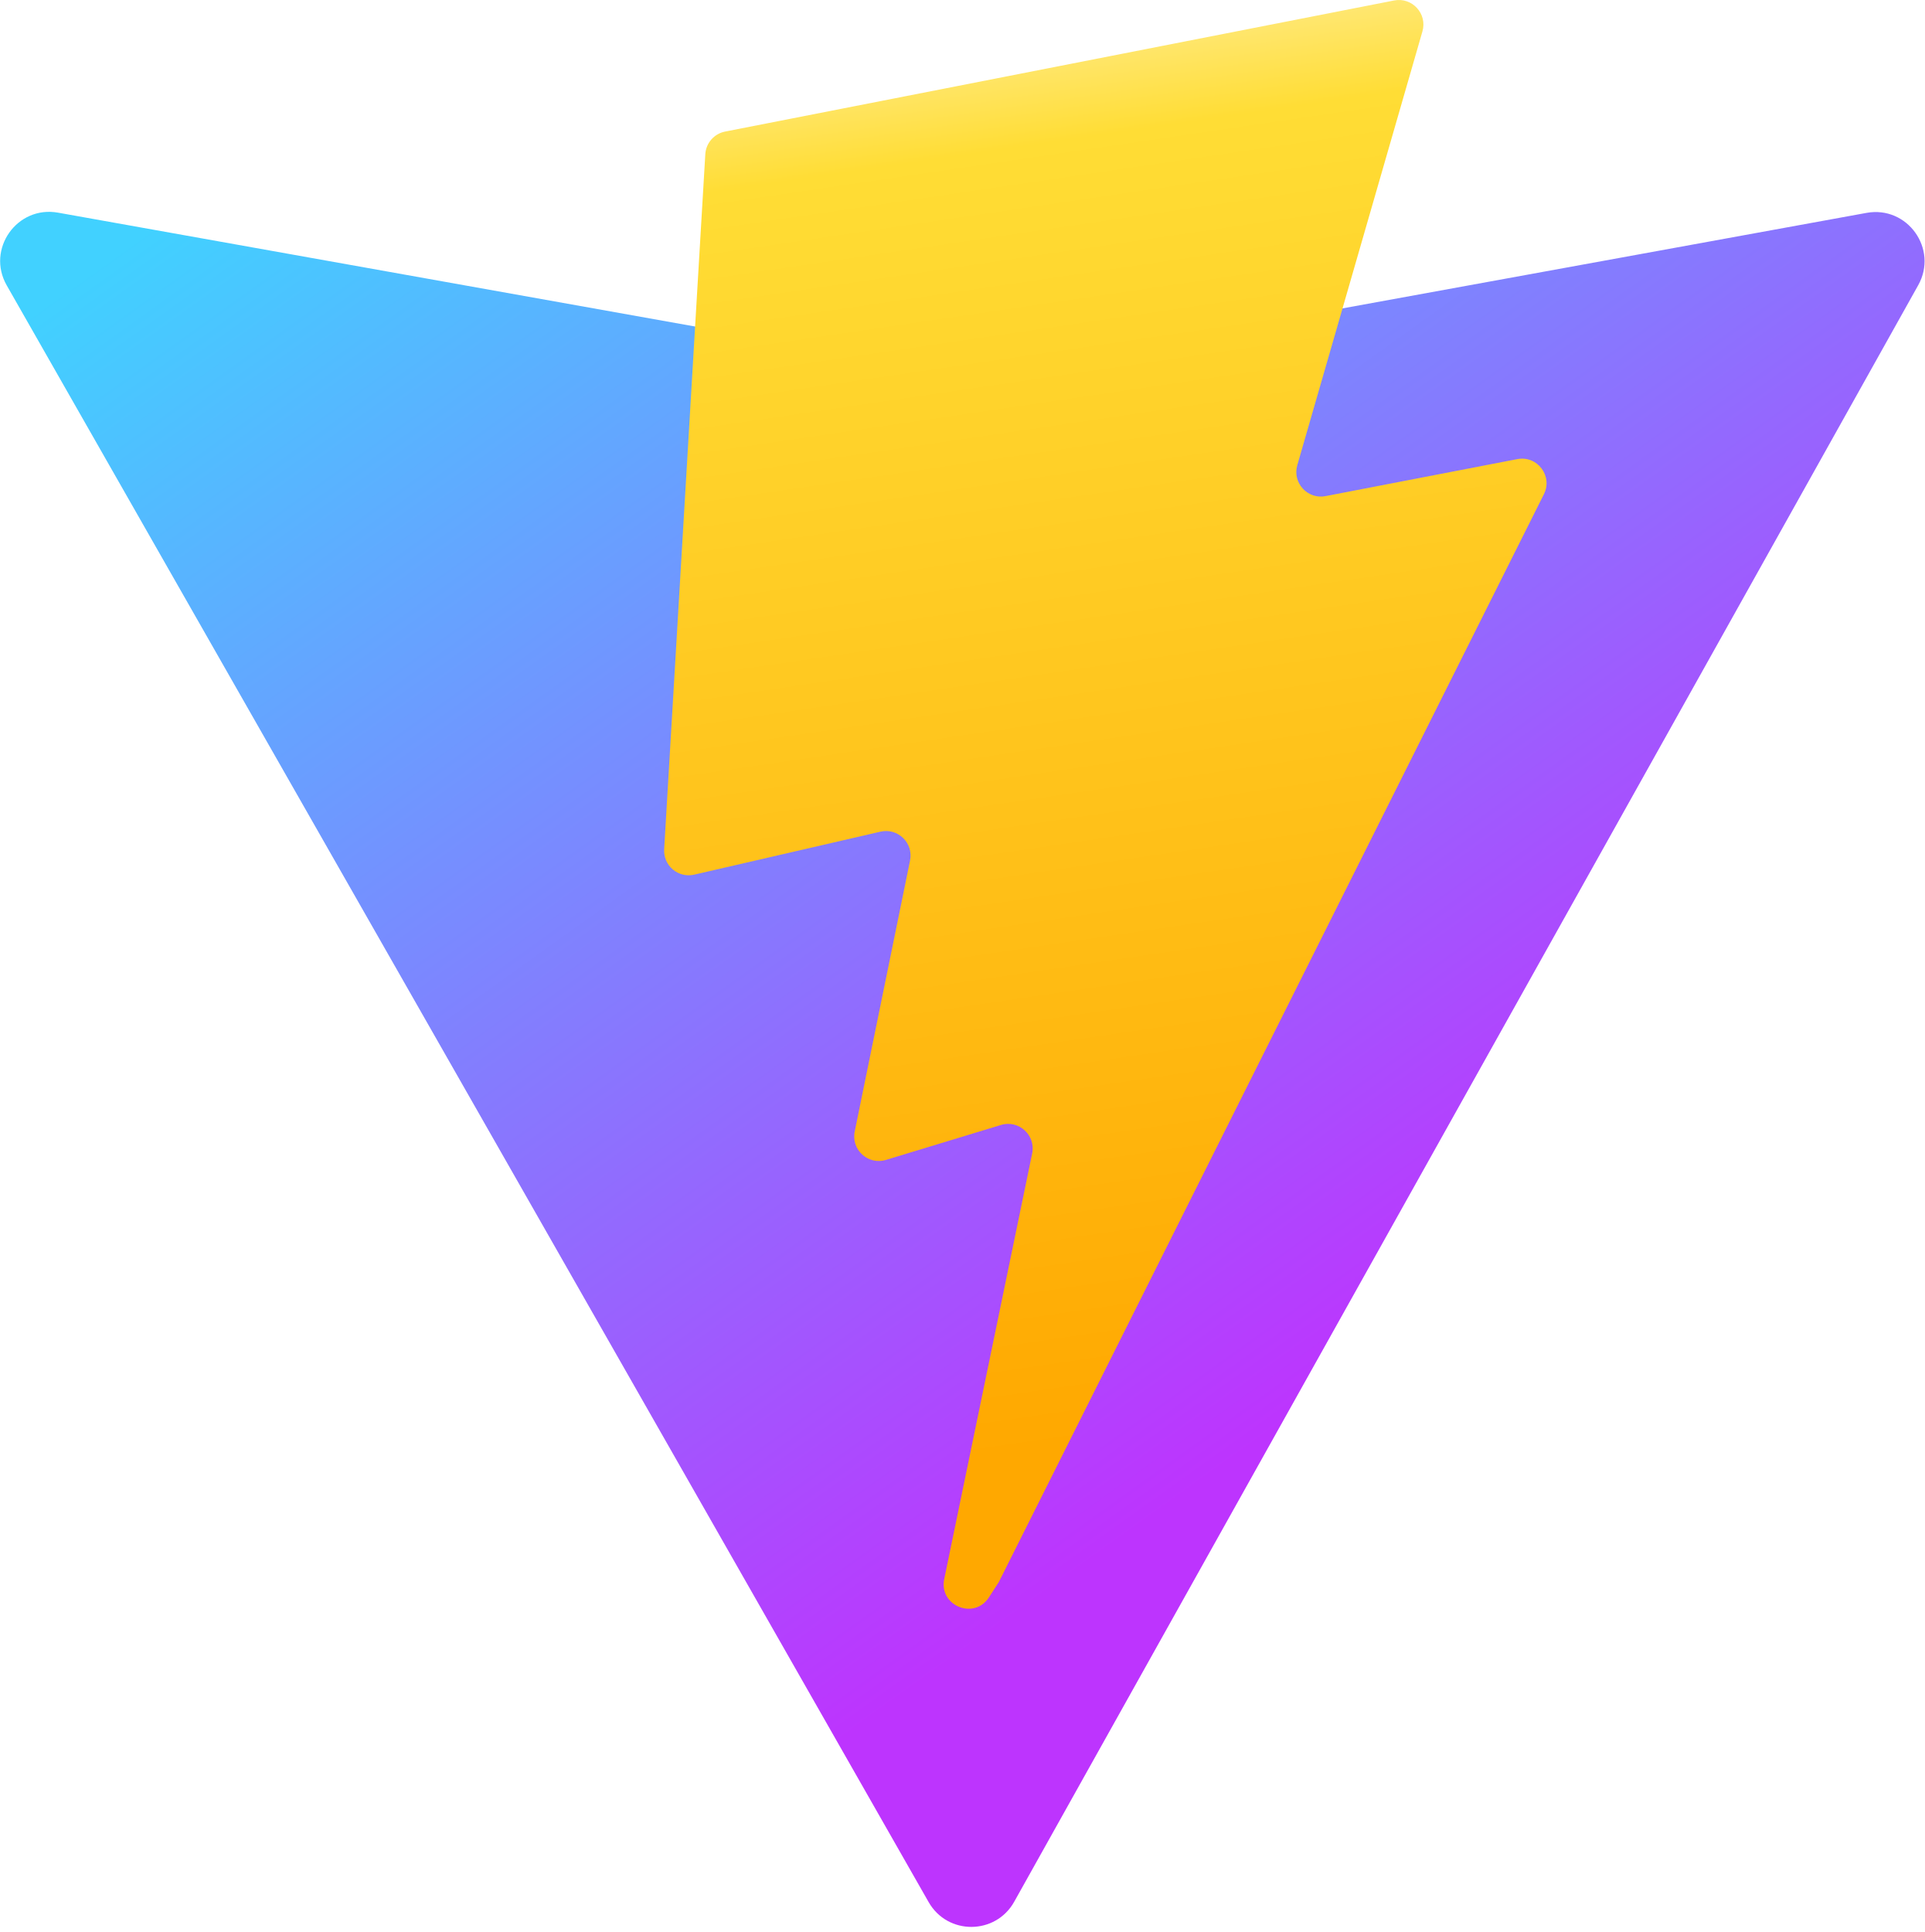
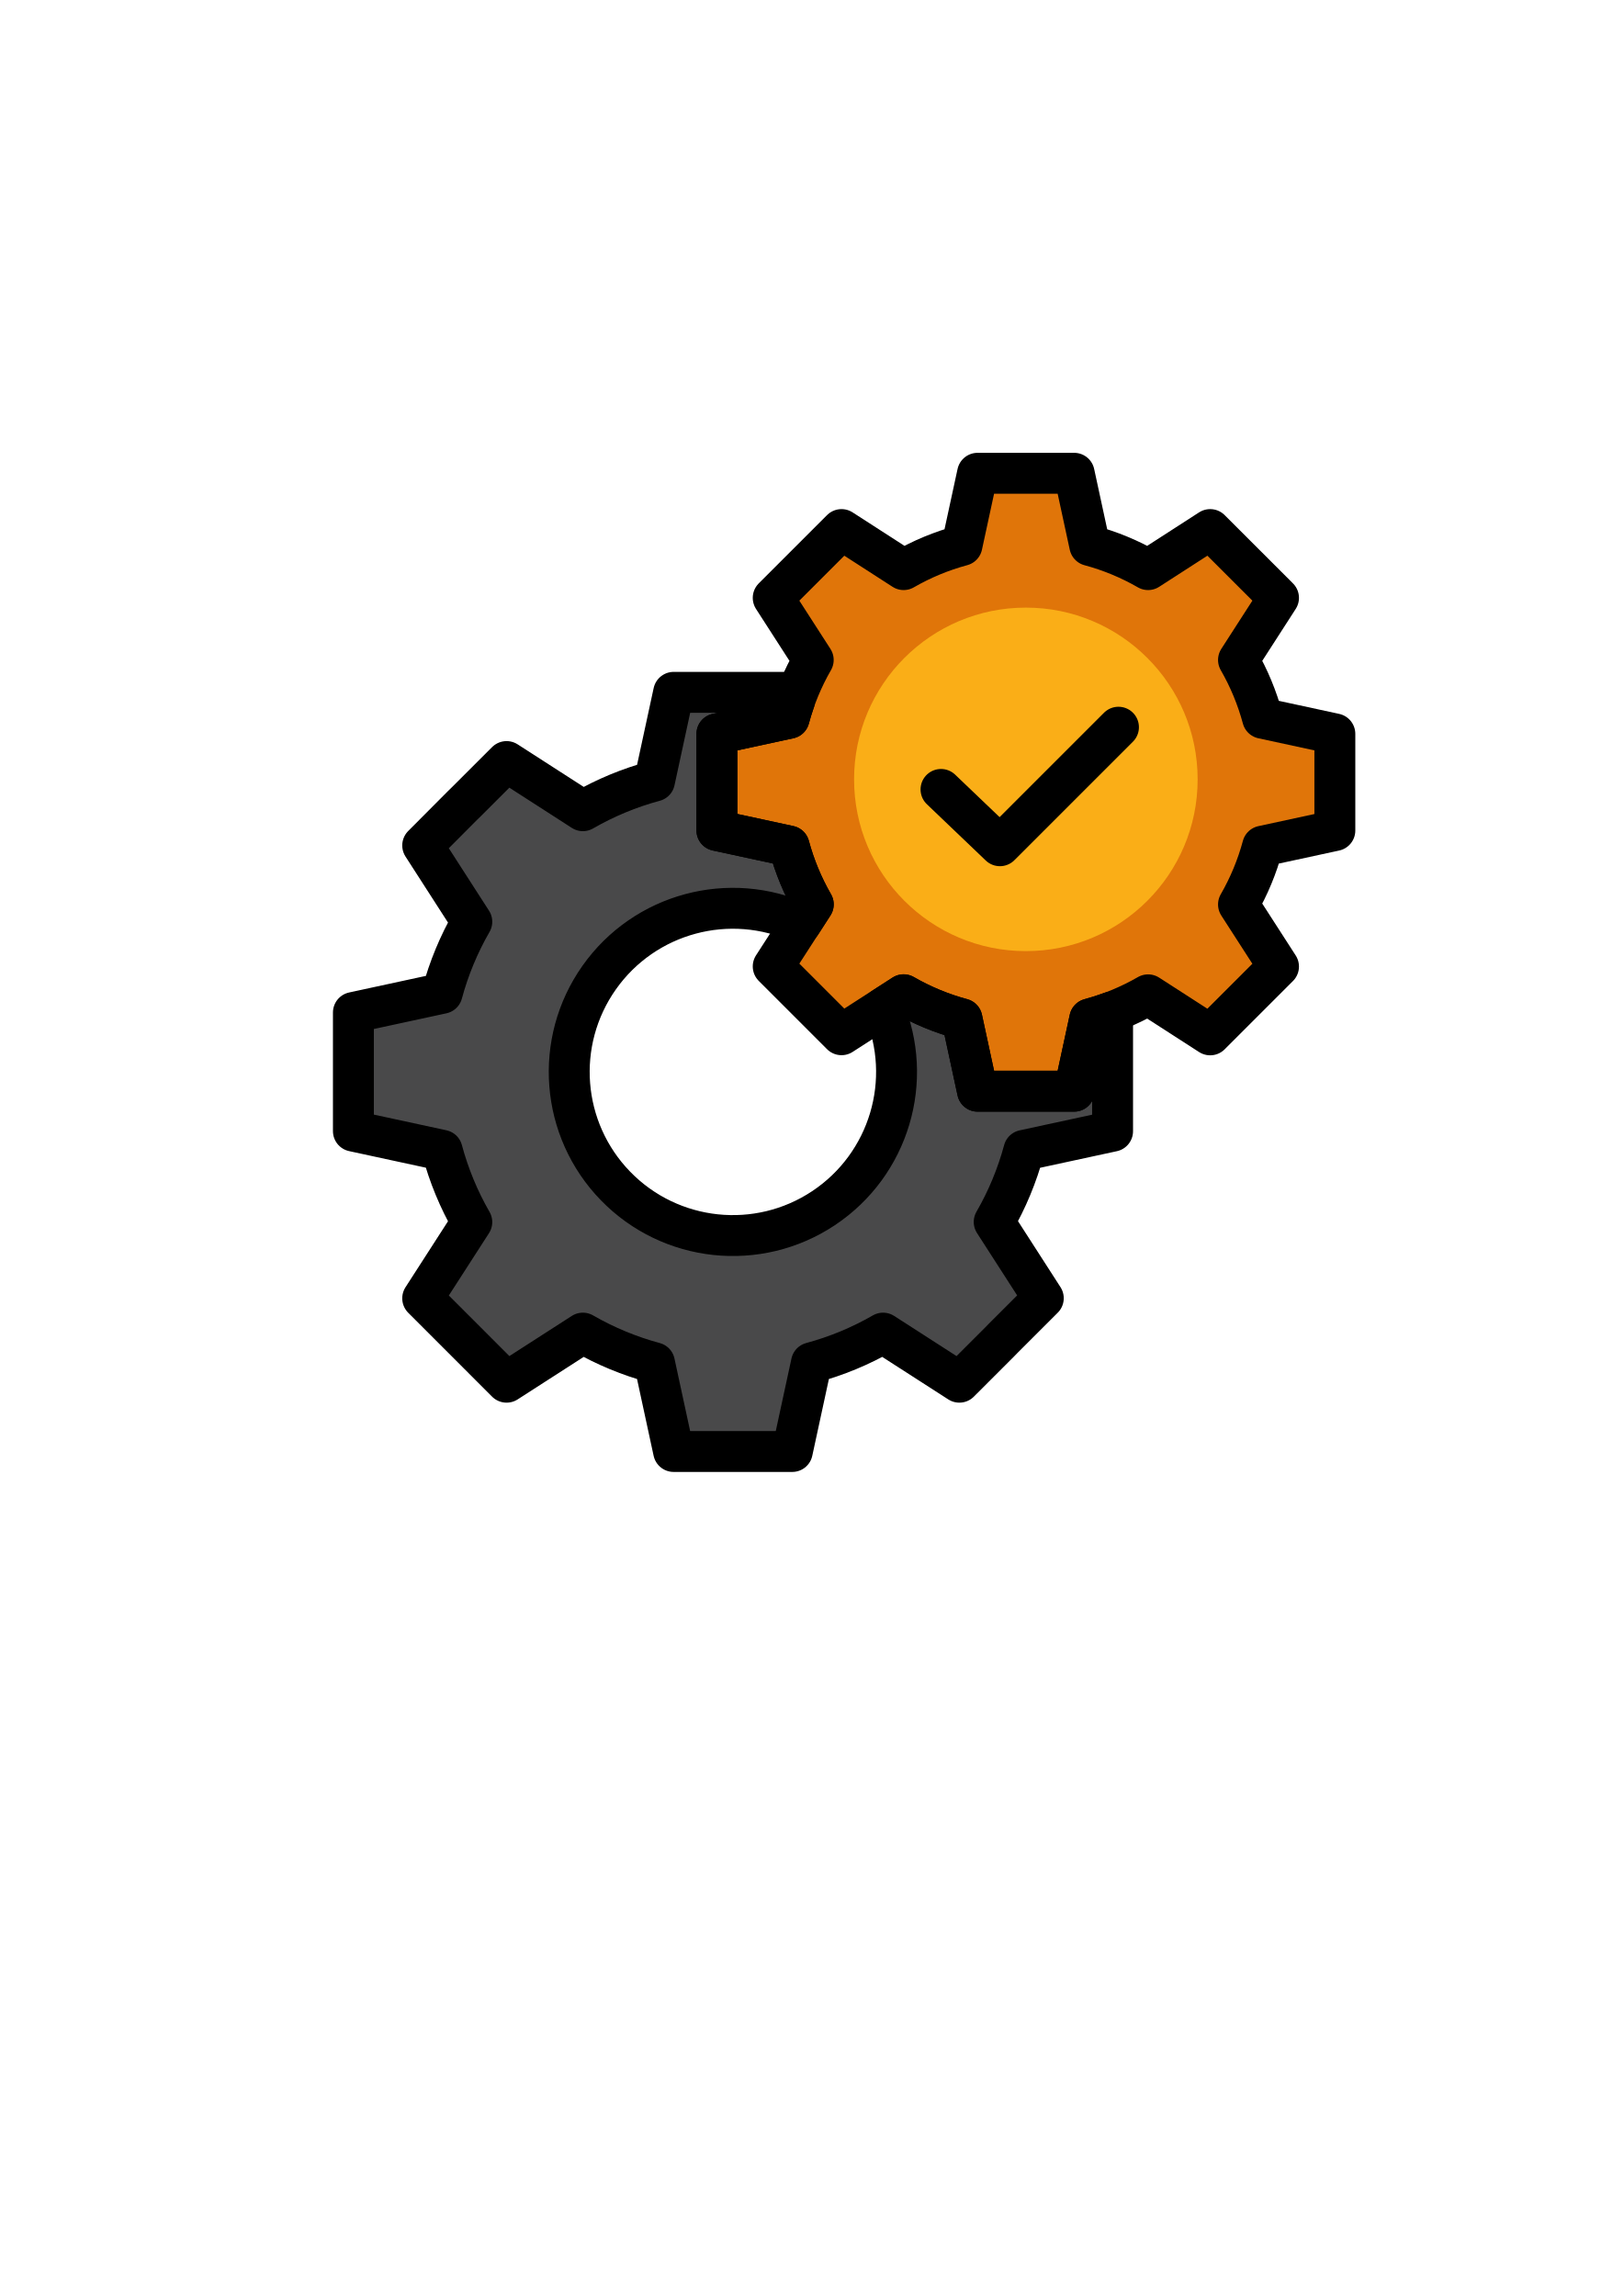
- <svg xmlns="http://www.w3.org/2000/svg" aria-hidden="true" role="img" class="iconify iconify--logos" width="31.88" height="32" preserveAspectRatio="xMidYMid meet" viewBox="0 0 256 257">
-   <defs>
-     <linearGradient id="IconifyId1813088fe1fbc01fb466" x1="-.828%" x2="57.636%" y1="7.652%" y2="78.411%">
-       <stop offset="0%" stop-color="#41D1FF" />
-       <stop offset="100%" stop-color="#BD34FE" />
-     </linearGradient>
-     <linearGradient id="IconifyId1813088fe1fbc01fb467" x1="43.376%" x2="50.316%" y1="2.242%" y2="89.03%">
-       <stop offset="0%" stop-color="#FFEA83" />
-       <stop offset="8.333%" stop-color="#FFDD35" />
-       <stop offset="100%" stop-color="#FFA800" />
-     </linearGradient>
+ <svg xmlns="http://www.w3.org/2000/svg" width="210mm" height="297mm" viewBox="0 0 210 297" version="1.1" id="svg1" xml:space="preserve">
+   <defs id="defs1">
+     <style id="style1">.cls-1{fill:#49494a;}.cls-2{fill:#ffc43d;}.cls-3{fill:none;stroke:#000;stroke-linecap:round;stroke-linejoin:round;stroke-width:20px;}.cls-4{fill:#faae17;}</style>
  </defs>
-   <path fill="url(#IconifyId1813088fe1fbc01fb466)" d="M255.153 37.938L134.897 252.976c-2.483 4.44-8.862 4.466-11.382.048L.875 37.958c-2.746-4.814 1.371-10.646 6.827-9.67l120.385 21.517a6.537 6.537 0 0 0 2.322-.004l117.867-21.483c5.438-.991 9.574 4.796 6.877 9.62Z" />
-   <path fill="url(#IconifyId1813088fe1fbc01fb467)" d="M185.432.063L96.44 17.501a3.268 3.268 0 0 0-2.634 3.014l-5.474 92.456a3.268 3.268 0 0 0 3.997 3.378l24.777-5.718c2.318-.535 4.413 1.507 3.936 3.838l-7.361 36.047c-.495 2.426 1.782 4.5 4.151 3.78l15.304-4.649c2.372-.72 4.652 1.36 4.15 3.788l-11.698 56.621c-.732 3.542 3.979 5.473 5.943 2.437l1.313-2.028l72.516-144.72c1.215-2.423-.88-5.186-3.54-4.672l-25.505 4.922c-2.396.462-4.435-1.77-3.759-4.114l16.646-57.705c.677-2.35-1.37-4.583-3.769-4.113Z" />
+   <g id="layer1">
+     <g id="g1" transform="matrix(0.2645833,0,0,0.2645833,43.0273,58.3365)">
+       <path class="cls-1" d="M 370.08,277.67 362.45,313 h -47.22 l -7.63,-35.29 a 119.26,119.26 0 0 1 -28.51,-11.82 l -9.86,6.35 A 80,80 0 1 1 229,230.88 l 5.93,-9.21 a 119.24,119.24 0 0 1 -11.81,-28.51 l -35.29,-7.63 v -47.22 l 35.29,-7.63 c 0.75,-2.8 1.61,-5.54 2.56,-8.25 l -1,-4.43 h -58 l -9.37,43.36 a 145.92,145.92 0 0 0 -35,14.51 L 85,151.84 l -19.55,19.53 -2,1.95 -19.45,19.54 24,37.29 a 146.57,146.57 0 0 0 -14.51,35 l -43.36,9.37 v 58 l 43.36,9.37 A 146.74,146.74 0 0 0 68,377 l -24,37.26 19.53,19.53 2,2 19.47,19.49 37.29,-24 a 146.33,146.33 0 0 0 35,14.51 l 9.37,43.36 h 58 l 9.38,-43.36 a 146.26,146.26 0 0 0 35,-14.51 l 37.29,24 19.54,-19.53 1.95,-2 19.54,-19.53 -24,-37.29 a 146.36,146.36 0 0 0 14.52,-35 l 43.35,-9.37 v -58 l -0.84,-0.18 c -3.39,1.23 -6.8,2.34 -10.31,3.29 z" id="path1" />
+       <path class="cls-2" d="m 454.59,130.68 c -2.685,-9.975 -6.655,-19.558 -11.81,-28.51 L 462.34,71.81 446.44,55.91 444.85,54.32 428.94,38.42 398.59,58 C 389.638,52.845 380.055,48.875 370.08,46.19 L 362.45,10.9 h -47.22 l -7.63,35.27 c -9.976,2.691 -19.559,6.668 -28.51,11.83 l -30.36,-19.58 -15.9,15.9 -1.59,1.59 -15.9,15.9 19.56,30.36 c -5.155,8.952 -9.125,18.535 -11.81,28.51 l -35.29,7.63 v 47.22 l 35.29,7.63 c 2.685,9.975 6.655,19.558 11.81,28.51 l -19.56,30.33 15.9,15.9 1.59,1.59 15.9,15.91 30.36,-19.57 c 8.951,5.158 18.535,9.132 28.51,11.82 l 7.63,35.35 h 47.22 l 7.63,-35.29 c 9.975,-2.688 19.559,-6.662 28.51,-11.82 l 30.35,19.57 15.91,-15.91 1.59,-1.59 15.9,-15.9 -19.56,-30.35 c 5.155,-8.952 9.125,-18.535 11.81,-28.51 l 35.29,-7.63 v -47.26 z" id="path2" />
+       <path class="cls-3" d="M 454.59,130.68 A 119.24,119.24 0 0 0 442.78,102.17 L 462.34,71.81 446.44,55.91 444.85,54.32 428.94,38.42 398.59,58 A 119.24,119.24 0 0 0 370.08,46.19 L 362.45,10.9 H 315.23 L 307.6,46.17 A 119.24,119.24 0 0 0 279.09,58 l -30.36,-19.58 -15.9,15.9 -1.59,1.59 -15.9,15.9 19.56,30.36 a 119.24,119.24 0 0 0 -11.81,28.51 l -35.29,7.63 v 47.22 l 35.29,7.63 a 119.24,119.24 0 0 0 11.81,28.51 l -19.56,30.33 15.9,15.9 1.59,1.59 15.9,15.91 30.36,-19.57 a 119.26,119.26 0 0 0 28.51,11.82 l 7.63,35.35 h 47.22 l 7.63,-35.29 a 119.26,119.26 0 0 0 28.51,-11.82 l 30.35,19.57 15.91,-15.91 1.59,-1.59 15.9,-15.9 -19.56,-30.35 a 119.24,119.24 0 0 0 11.81,-28.51 l 35.29,-7.63 v -47.26 z" id="path3" style="fill:#e07509;fill-opacity:1" />
+       <path class="cls-3" d="M 370.08,277.67 362.45,313 h -47.22 l -7.63,-35.29 a 119.26,119.26 0 0 1 -28.51,-11.82 l -9.86,6.35 A 80,80 0 1 1 229,230.88 l 5.93,-9.21 a 119.24,119.24 0 0 1 -11.81,-28.51 l -35.29,-7.63 v -47.22 l 35.29,-7.63 c 0.75,-2.8 1.61,-5.54 2.56,-8.25 l -1,-4.43 h -58 l -9.37,43.36 a 145.92,145.92 0 0 0 -35,14.51 L 85,151.84 l -19.55,19.53 -2,1.95 -19.45,19.54 24,37.29 a 146.57,146.57 0 0 0 -14.51,35 l -43.36,9.37 v 58 l 43.36,9.37 A 146.74,146.74 0 0 0 68,377 l -24,37.26 19.53,19.53 2,2 19.47,19.49 37.29,-24 a 146.33,146.33 0 0 0 35,14.51 l 9.37,43.36 h 58 l 9.38,-43.36 a 146.26,146.26 0 0 0 35,-14.51 l 37.29,24 19.54,-19.53 1.95,-2 19.54,-19.53 -24,-37.29 a 146.36,146.36 0 0 0 14.52,-35 l 43.35,-9.37 v -58 l -0.84,-0.18 c -3.39,1.23 -6.8,2.34 -10.31,3.29 z" id="path4" />
+       <circle class="cls-4" cx="338.84" cy="160.55" r="83.97" id="circle4" />
+       <polyline class="cls-3" points="297.36 165.47 326.16 193 384.11 135.05" id="polyline4" />
+     </g>
+   </g>
</svg>
